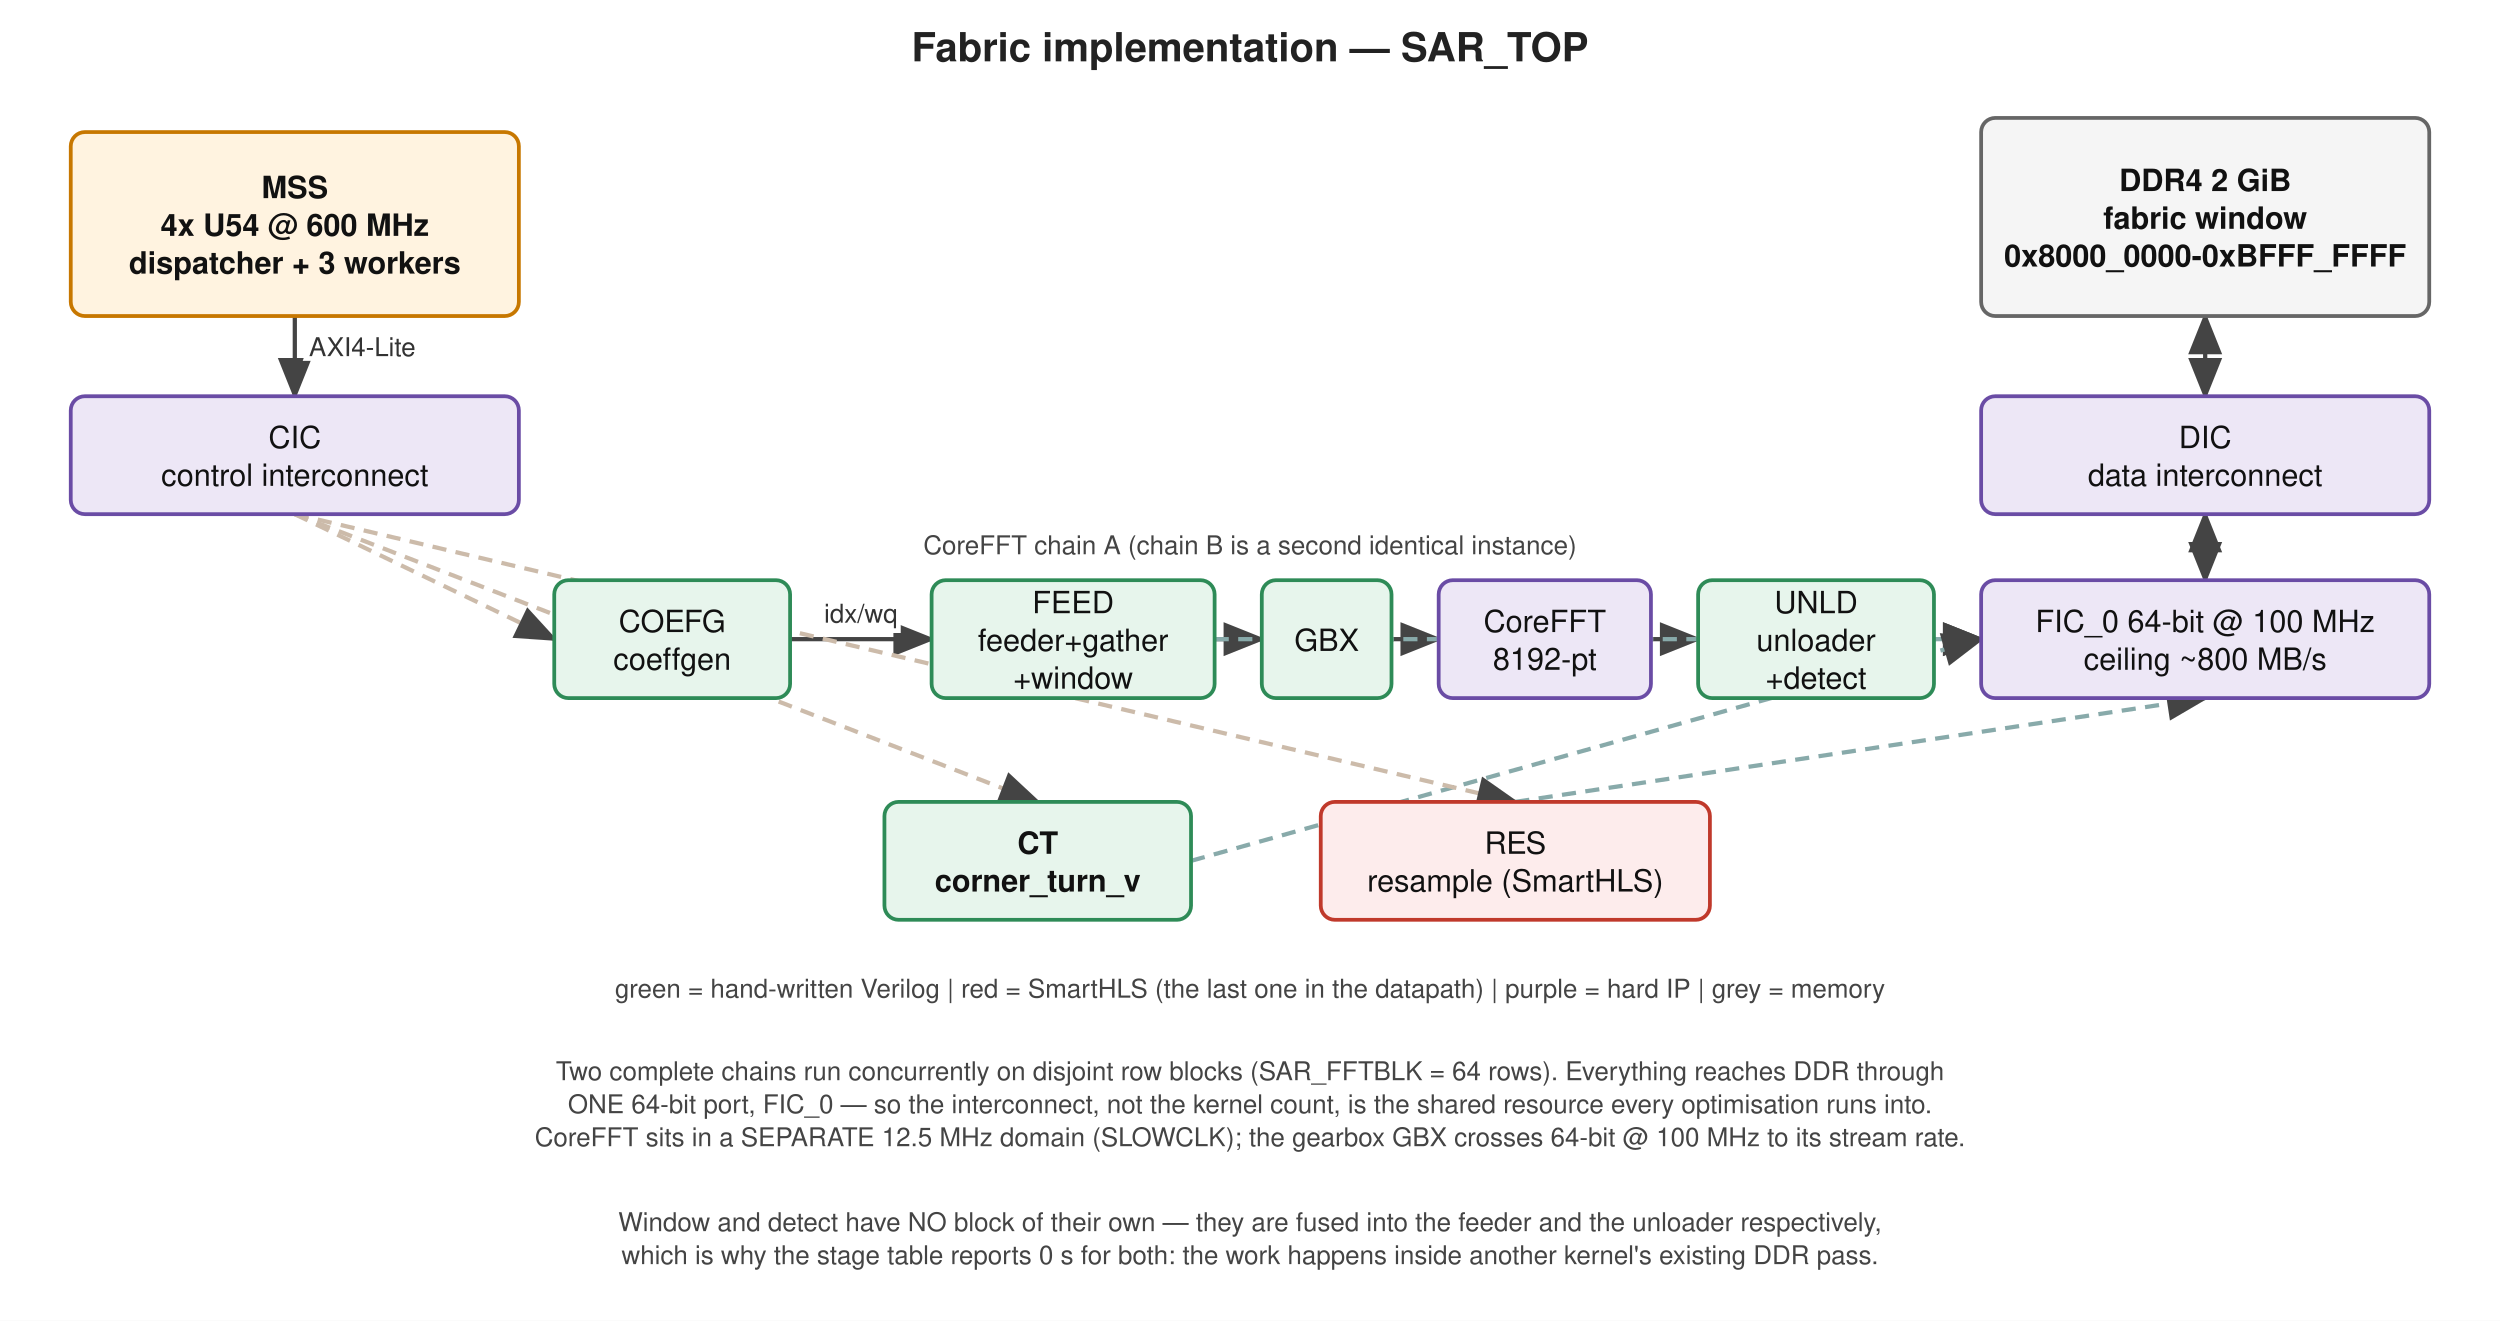
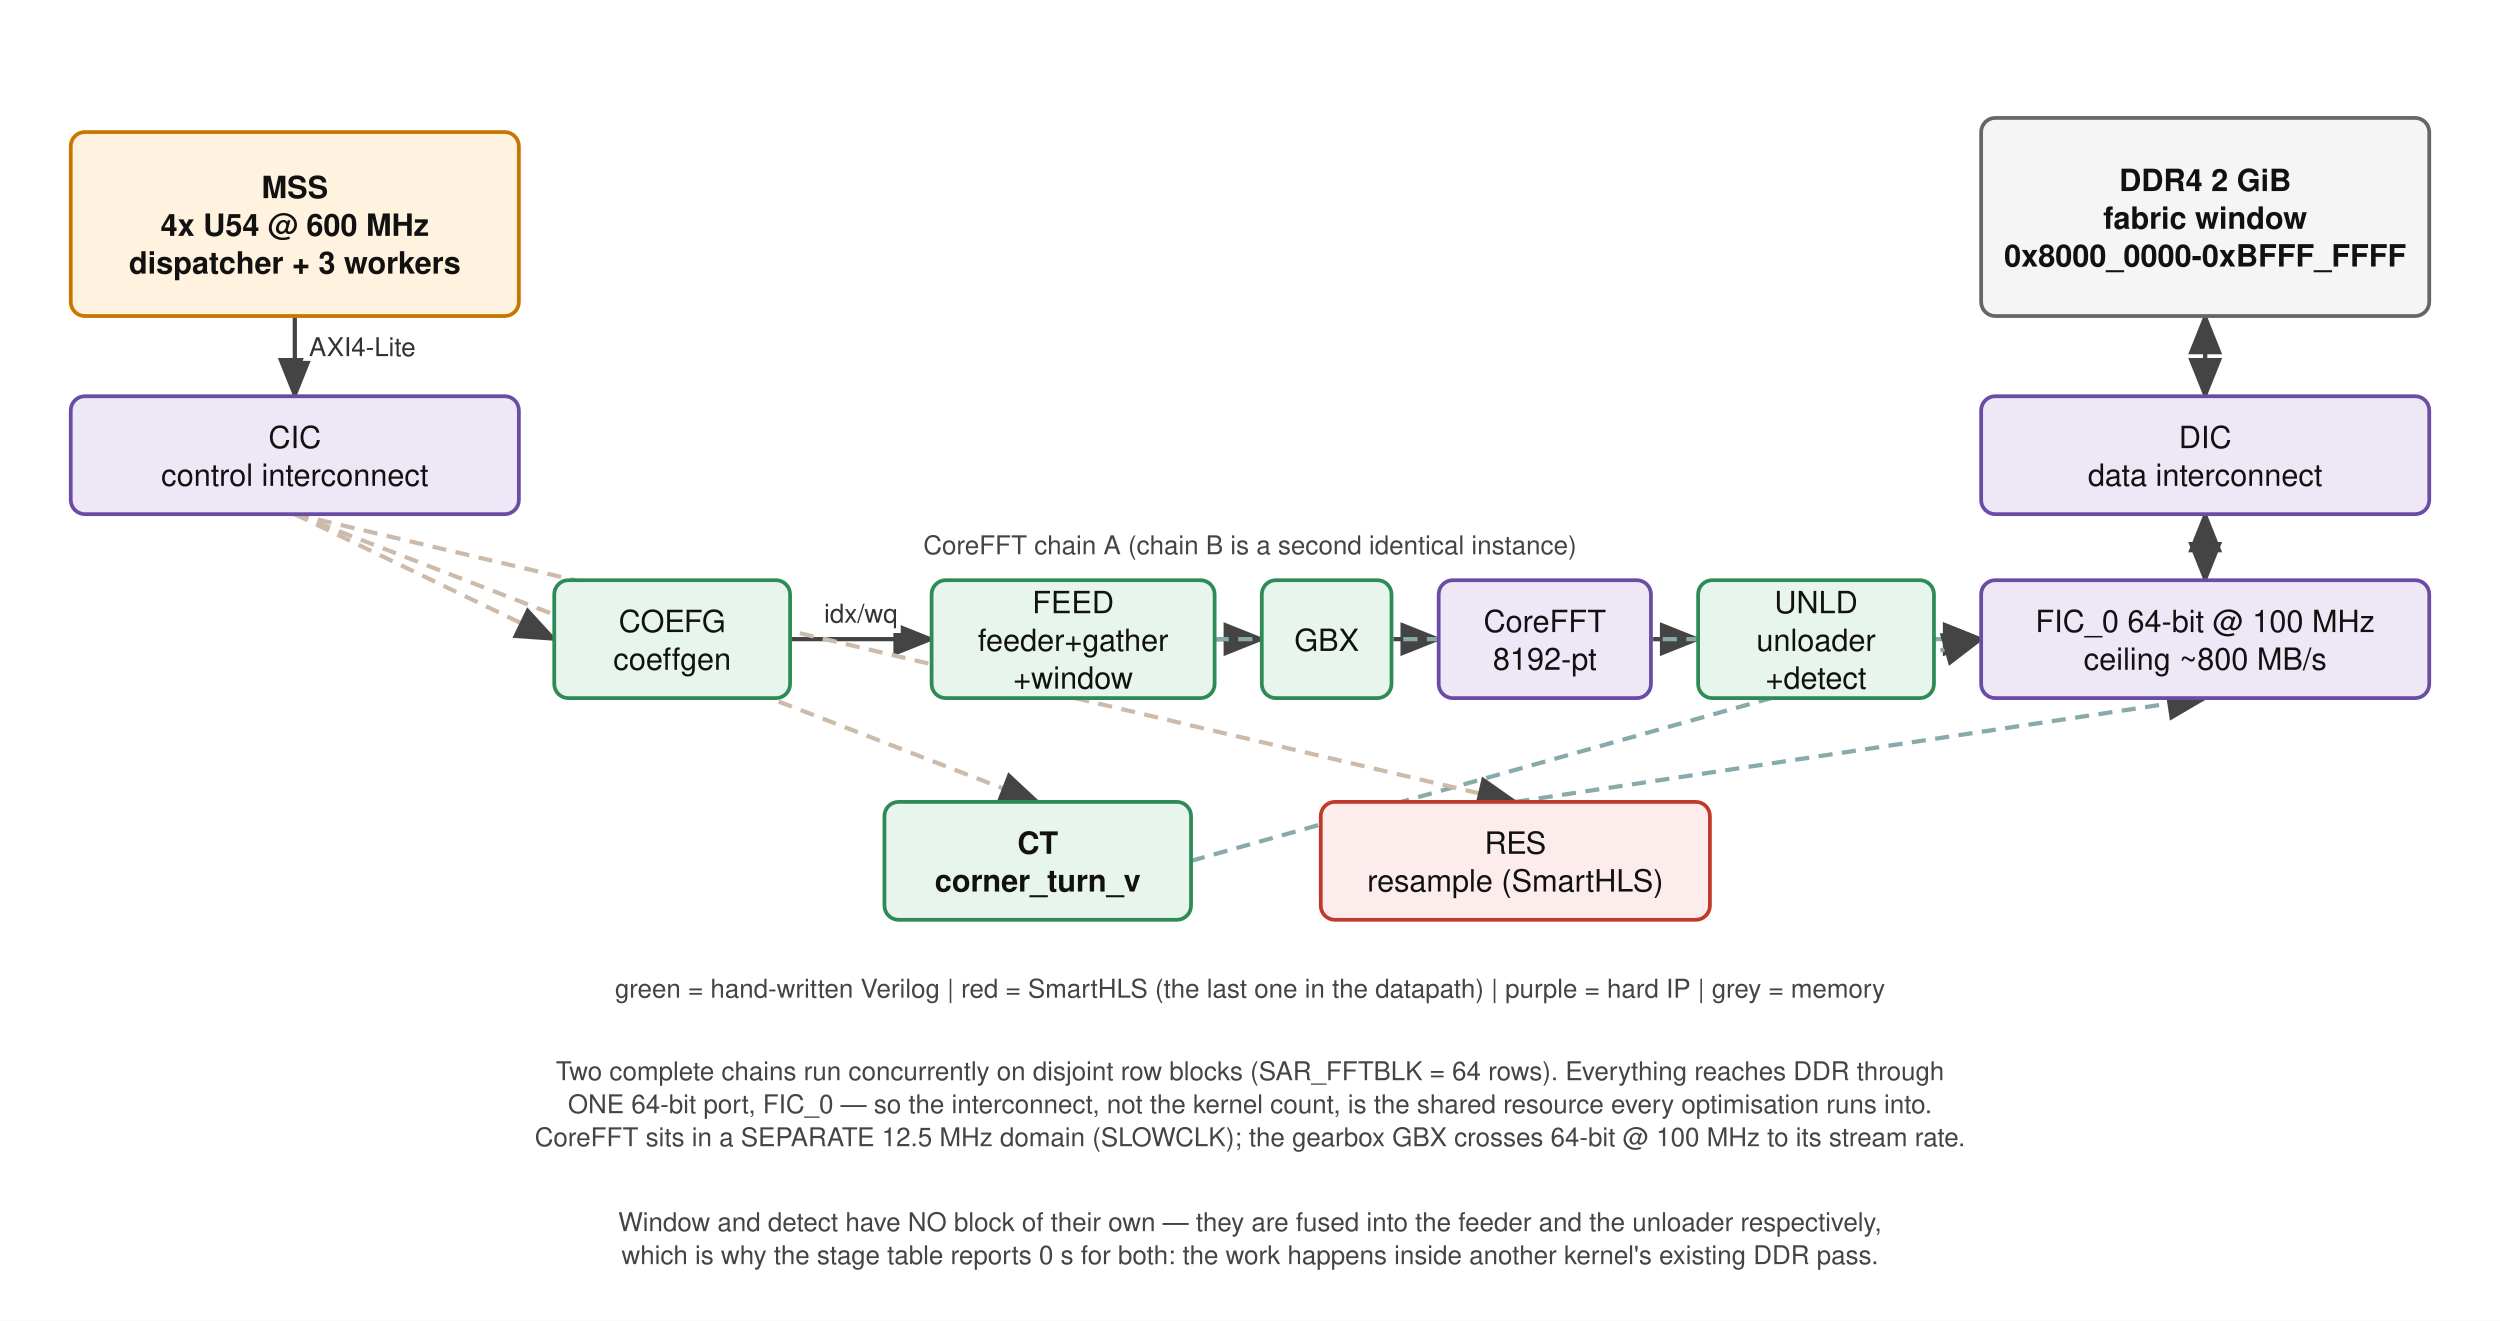
<svg xmlns="http://www.w3.org/2000/svg" width="1060" height="560" viewBox="0 0 1060 560" content="&lt;mxfile host=&quot;make_diagrams.py&quot; type=&quot;device&quot;&gt;&lt;diagram name=&quot;Fabric implementation — SAR_TOP&quot; id=&quot;d0&quot;&gt;&lt;mxGraphModel dx=&quot;800&quot; dy=&quot;600&quot; grid=&quot;1&quot; gridSize=&quot;10&quot; guides=&quot;1&quot; tooltips=&quot;1&quot; connect=&quot;1&quot; arrows=&quot;1&quot; fold=&quot;1&quot; page=&quot;1&quot; pageScale=&quot;1&quot; pageWidth=&quot;1060&quot; pageHeight=&quot;560&quot; math=&quot;0&quot; shadow=&quot;0&quot;&gt;&lt;root&gt;&lt;mxCell id=&quot;0&quot; /&gt;&lt;mxCell id=&quot;1&quot; parent=&quot;0&quot; /&gt;&lt;mxCell id=&quot;mss&quot; value=&quot;MSS&amp;#10;4x U54 @ 600 MHz&amp;#10;dispatcher + 3 workers&quot; style=&quot;rounded=1;whiteSpace=wrap;html=1;fillColor=#FFF3E0;strokeColor=#C77700;fontSize=13;fontFamily=Helvetica;align=center;verticalAlign=middle;fontStyle=1;&quot; vertex=&quot;1&quot; parent=&quot;1&quot;&gt;&lt;mxGeometry x=&quot;30&quot; y=&quot;56&quot; width=&quot;190&quot; height=&quot;78&quot; as=&quot;geometry&quot; /&gt;&lt;/mxCell&gt;&lt;mxCell id=&quot;cic&quot; value=&quot;CIC&amp;#10;control interconnect&quot; style=&quot;rounded=1;whiteSpace=wrap;html=1;fillColor=#EDE7F6;strokeColor=#6A4CA5;fontSize=13;fontFamily=Helvetica;align=center;verticalAlign=middle;&quot; vertex=&quot;1&quot; parent=&quot;1&quot;&gt;&lt;mxGeometry x=&quot;30&quot; y=&quot;168&quot; width=&quot;190&quot; height=&quot;50&quot; as=&quot;geometry&quot; /&gt;&lt;/mxCell&gt;&lt;mxCell id=&quot;ddr&quot; value=&quot;DDR4  2 GiB&amp;#10;fabric window&amp;#10;0x8000_0000-0xBFFF_FFFF&quot; style=&quot;rounded=1;whiteSpace=wrap;html=1;fillColor=#F5F5F5;strokeColor=#666666;fontSize=13;fontFamily=Helvetica;align=center;verticalAlign=middle;fontStyle=1;&quot; vertex=&quot;1&quot; parent=&quot;1&quot;&gt;&lt;mxGeometry x=&quot;840&quot; y=&quot;50&quot; width=&quot;190&quot; height=&quot;84&quot; as=&quot;geometry&quot; /&gt;&lt;/mxCell&gt;&lt;mxCell id=&quot;dic&quot; value=&quot;DIC&amp;#10;data interconnect&quot; style=&quot;rounded=1;whiteSpace=wrap;html=1;fillColor=#EDE7F6;strokeColor=#6A4CA5;fontSize=13;fontFamily=Helvetica;align=center;verticalAlign=middle;&quot; vertex=&quot;1&quot; parent=&quot;1&quot;&gt;&lt;mxGeometry x=&quot;840&quot; y=&quot;168&quot; width=&quot;190&quot; height=&quot;50&quot; as=&quot;geometry&quot; /&gt;&lt;/mxCell&gt;&lt;mxCell id=&quot;fic&quot; value=&quot;FIC_0  64-bit @ 100 MHz&amp;#10;ceiling ~800 MB/s&quot; style=&quot;rounded=1;whiteSpace=wrap;html=1;fillColor=#EDE7F6;strokeColor=#6A4CA5;fontSize=13;fontFamily=Helvetica;align=center;verticalAlign=middle;&quot; vertex=&quot;1&quot; parent=&quot;1&quot;&gt;&lt;mxGeometry x=&quot;840&quot; y=&quot;246&quot; width=&quot;190&quot; height=&quot;50&quot; as=&quot;geometry&quot; /&gt;&lt;/mxCell&gt;&lt;mxCell id=&quot;ca&quot; value=&quot;CoreFFT chain A   (chain B is a second identical instance)&quot; style=&quot;text;html=1;strokeColor=none;fillColor=none;align=center;verticalAlign=middle;fontSize=11;fontFamily=Helvetica;&quot; vertex=&quot;1&quot; parent=&quot;1&quot;&gt;&lt;mxGeometry x=&quot;250&quot; y=&quot;222&quot; width=&quot;560&quot; height=&quot;18&quot; as=&quot;geometry&quot; /&gt;&lt;/mxCell&gt;&lt;mxCell id=&quot;coef&quot; value=&quot;COEFG&amp;#10;coeffgen&quot; style=&quot;rounded=1;whiteSpace=wrap;html=1;fillColor=#E7F5EC;strokeColor=#2E8B57;fontSize=13;fontFamily=Helvetica;align=center;verticalAlign=middle;&quot; vertex=&quot;1&quot; parent=&quot;1&quot;&gt;&lt;mxGeometry x=&quot;235&quot; y=&quot;246&quot; width=&quot;100&quot; height=&quot;50&quot; as=&quot;geometry&quot; /&gt;&lt;/mxCell&gt;&lt;mxCell id=&quot;feed&quot; value=&quot;FEED&amp;#10;feeder+gather&amp;#10;+window&quot; style=&quot;rounded=1;whiteSpace=wrap;html=1;fillColor=#E7F5EC;strokeColor=#2E8B57;fontSize=13;fontFamily=Helvetica;align=center;verticalAlign=middle;&quot; vertex=&quot;1&quot; parent=&quot;1&quot;&gt;&lt;mxGeometry x=&quot;395&quot; y=&quot;246&quot; width=&quot;120&quot; height=&quot;50&quot; as=&quot;geometry&quot; /&gt;&lt;/mxCell&gt;&lt;mxCell id=&quot;gbx&quot; value=&quot;GBX&quot; style=&quot;rounded=1;whiteSpace=wrap;html=1;fillColor=#E7F5EC;strokeColor=#2E8B57;fontSize=13;fontFamily=Helvetica;align=center;verticalAlign=middle;&quot; vertex=&quot;1&quot; parent=&quot;1&quot;&gt;&lt;mxGeometry x=&quot;535&quot; y=&quot;246&quot; width=&quot;55&quot; height=&quot;50&quot; as=&quot;geometry&quot; /&gt;&lt;/mxCell&gt;&lt;mxCell id=&quot;fft&quot; value=&quot;CoreFFT&amp;#10;8192-pt&quot; style=&quot;rounded=1;whiteSpace=wrap;html=1;fillColor=#EDE7F6;strokeColor=#6A4CA5;fontSize=13;fontFamily=Helvetica;align=center;verticalAlign=middle;&quot; vertex=&quot;1&quot; parent=&quot;1&quot;&gt;&lt;mxGeometry x=&quot;610&quot; y=&quot;246&quot; width=&quot;90&quot; height=&quot;50&quot; as=&quot;geometry&quot; /&gt;&lt;/mxCell&gt;&lt;mxCell id=&quot;unld&quot; value=&quot;UNLD&amp;#10;unloader&amp;#10;+detect&quot; style=&quot;rounded=1;whiteSpace=wrap;html=1;fillColor=#E7F5EC;strokeColor=#2E8B57;fontSize=13;fontFamily=Helvetica;align=center;verticalAlign=middle;&quot; vertex=&quot;1&quot; parent=&quot;1&quot;&gt;&lt;mxGeometry x=&quot;720&quot; y=&quot;246&quot; width=&quot;100&quot; height=&quot;50&quot; as=&quot;geometry&quot; /&gt;&lt;/mxCell&gt;&lt;mxCell id=&quot;ct&quot; value=&quot;CT&amp;#10;corner_turn_v&quot; style=&quot;rounded=1;whiteSpace=wrap;html=1;fillColor=#E7F5EC;strokeColor=#2E8B57;fontSize=13;fontFamily=Helvetica;align=center;verticalAlign=middle;fontStyle=1;&quot; vertex=&quot;1&quot; parent=&quot;1&quot;&gt;&lt;mxGeometry x=&quot;375&quot; y=&quot;340&quot; width=&quot;130&quot; height=&quot;50&quot; as=&quot;geometry&quot; /&gt;&lt;/mxCell&gt;&lt;mxCell id=&quot;res&quot; value=&quot;RES&amp;#10;resample (SmartHLS)&quot; style=&quot;rounded=1;whiteSpace=wrap;html=1;fillColor=#FDECEC;strokeColor=#C0392B;fontSize=13;fontFamily=Helvetica;align=center;verticalAlign=middle;&quot; vertex=&quot;1&quot; parent=&quot;1&quot;&gt;&lt;mxGeometry x=&quot;560&quot; y=&quot;340&quot; width=&quot;165&quot; height=&quot;50&quot; as=&quot;geometry&quot; /&gt;&lt;/mxCell&gt;&lt;mxCell id=&quot;leg&quot; value=&quot;green = hand-written Verilog   |   red = SmartHLS (the last one in the datapath)   |   purple = hard IP   |   grey = memory&quot; style=&quot;text;html=1;strokeColor=none;fillColor=none;align=center;verticalAlign=middle;fontSize=11;fontFamily=Helvetica;&quot; vertex=&quot;1&quot; parent=&quot;1&quot;&gt;&lt;mxGeometry x=&quot;30&quot; y=&quot;410&quot; width=&quot;1000&quot; height=&quot;18&quot; as=&quot;geometry&quot; /&gt;&lt;/mxCell&gt;&lt;mxCell id=&quot;n1&quot; value=&quot;Two complete chains run concurrently on disjoint row blocks (SAR_FFTBLK = 64 rows). Everything reaches DDR through&amp;#10;ONE 64-bit port, FIC_0 — so the interconnect, not the kernel count, is the shared resource every optimisation runs into.&amp;#10;CoreFFT sits in a SEPARATE 12.5 MHz domain (SLOWCLK); the gearbox GBX crosses 64-bit @ 100 MHz to its stream rate.&quot; style=&quot;text;html=1;strokeColor=none;fillColor=none;align=center;verticalAlign=middle;fontSize=11;fontFamily=Helvetica;&quot; vertex=&quot;1&quot; parent=&quot;1&quot;&gt;&lt;mxGeometry x=&quot;30&quot; y=&quot;438&quot; width=&quot;1000&quot; height=&quot;60&quot; as=&quot;geometry&quot; /&gt;&lt;/mxCell&gt;&lt;mxCell id=&quot;n2&quot; value=&quot;Window and detect have NO block of their own — they are fused into the feeder and the unloader respectively,&amp;#10;which is why the stage table reports 0 s for both: the work happens inside another kernel's existing DDR pass.&quot; style=&quot;text;html=1;strokeColor=none;fillColor=none;align=center;verticalAlign=middle;fontSize=11;fontFamily=Helvetica;&quot; vertex=&quot;1&quot; parent=&quot;1&quot;&gt;&lt;mxGeometry x=&quot;30&quot; y=&quot;508&quot; width=&quot;1000&quot; height=&quot;34&quot; as=&quot;geometry&quot; /&gt;&lt;/mxCell&gt;&lt;mxCell id=&quot;e0&quot; value=&quot;AXI4-Lite&quot; style=&quot;edgeStyle=orthogonalEdgeStyle;rounded=1;html=1;fontSize=11;strokeColor=#444444;&quot; edge=&quot;1&quot; parent=&quot;1&quot; source=&quot;mss&quot; target=&quot;cic&quot;&gt;&lt;mxGeometry relative=&quot;1&quot; as=&quot;geometry&quot; /&gt;&lt;/mxCell&gt;&lt;mxCell id=&quot;e1&quot; value=&quot;&quot; style=&quot;edgeStyle=orthogonalEdgeStyle;rounded=1;html=1;fontSize=11;strokeColor=#444444;startArrow=classic;startFill=1;&quot; edge=&quot;1&quot; parent=&quot;1&quot; source=&quot;dic&quot; target=&quot;ddr&quot;&gt;&lt;mxGeometry relative=&quot;1&quot; as=&quot;geometry&quot; /&gt;&lt;/mxCell&gt;&lt;mxCell id=&quot;e2&quot; value=&quot;&quot; style=&quot;edgeStyle=orthogonalEdgeStyle;rounded=1;html=1;fontSize=11;strokeColor=#444444;startArrow=classic;startFill=1;&quot; edge=&quot;1&quot; parent=&quot;1&quot; source=&quot;fic&quot; target=&quot;dic&quot;&gt;&lt;mxGeometry relative=&quot;1&quot; as=&quot;geometry&quot; /&gt;&lt;/mxCell&gt;&lt;mxCell id=&quot;e3&quot; value=&quot;idx/wq&quot; style=&quot;edgeStyle=orthogonalEdgeStyle;rounded=1;html=1;fontSize=11;strokeColor=#444444;&quot; edge=&quot;1&quot; parent=&quot;1&quot; source=&quot;coef&quot; target=&quot;feed&quot;&gt;&lt;mxGeometry relative=&quot;1&quot; as=&quot;geometry&quot; /&gt;&lt;/mxCell&gt;&lt;mxCell id=&quot;e4&quot; value=&quot;&quot; style=&quot;edgeStyle=orthogonalEdgeStyle;rounded=1;html=1;fontSize=11;strokeColor=#444444;&quot; edge=&quot;1&quot; parent=&quot;1&quot; source=&quot;feed&quot; target=&quot;gbx&quot;&gt;&lt;mxGeometry relative=&quot;1&quot; as=&quot;geometry&quot; /&gt;&lt;/mxCell&gt;&lt;mxCell id=&quot;e5&quot; value=&quot;&quot; style=&quot;edgeStyle=orthogonalEdgeStyle;rounded=1;html=1;fontSize=11;strokeColor=#444444;&quot; edge=&quot;1&quot; parent=&quot;1&quot; source=&quot;gbx&quot; target=&quot;fft&quot;&gt;&lt;mxGeometry relative=&quot;1&quot; as=&quot;geometry&quot; /&gt;&lt;/mxCell&gt;&lt;mxCell id=&quot;e6&quot; value=&quot;&quot; style=&quot;edgeStyle=orthogonalEdgeStyle;rounded=1;html=1;fontSize=11;strokeColor=#444444;&quot; edge=&quot;1&quot; parent=&quot;1&quot; source=&quot;fft&quot; target=&quot;unld&quot;&gt;&lt;mxGeometry relative=&quot;1&quot; as=&quot;geometry&quot; /&gt;&lt;/mxCell&gt;&lt;mxCell id=&quot;e7&quot; value=&quot;&quot; style=&quot;edgeStyle=orthogonalEdgeStyle;rounded=1;html=1;fontSize=11;strokeColor=#8AA;dashed=1;&quot; edge=&quot;1&quot; parent=&quot;1&quot; source=&quot;feed&quot; target=&quot;fic&quot;&gt;&lt;mxGeometry relative=&quot;1&quot; as=&quot;geometry&quot; /&gt;&lt;/mxCell&gt;&lt;mxCell id=&quot;e8&quot; value=&quot;&quot; style=&quot;edgeStyle=orthogonalEdgeStyle;rounded=1;html=1;fontSize=11;strokeColor=#8AA;dashed=1;&quot; edge=&quot;1&quot; parent=&quot;1&quot; source=&quot;unld&quot; target=&quot;fic&quot;&gt;&lt;mxGeometry relative=&quot;1&quot; as=&quot;geometry&quot; /&gt;&lt;/mxCell&gt;&lt;mxCell id=&quot;e9&quot; value=&quot;&quot; style=&quot;edgeStyle=orthogonalEdgeStyle;rounded=1;html=1;fontSize=11;strokeColor=#8AA;dashed=1;&quot; edge=&quot;1&quot; parent=&quot;1&quot; source=&quot;ct&quot; target=&quot;fic&quot;&gt;&lt;mxGeometry relative=&quot;1&quot; as=&quot;geometry&quot; /&gt;&lt;/mxCell&gt;&lt;mxCell id=&quot;e10&quot; value=&quot;&quot; style=&quot;edgeStyle=orthogonalEdgeStyle;rounded=1;html=1;fontSize=11;strokeColor=#8AA;dashed=1;&quot; edge=&quot;1&quot; parent=&quot;1&quot; source=&quot;res&quot; target=&quot;fic&quot;&gt;&lt;mxGeometry relative=&quot;1&quot; as=&quot;geometry&quot; /&gt;&lt;/mxCell&gt;&lt;mxCell id=&quot;e11&quot; value=&quot;&quot; style=&quot;edgeStyle=orthogonalEdgeStyle;rounded=1;html=1;fontSize=11;strokeColor=#CBA;dashed=1;&quot; edge=&quot;1&quot; parent=&quot;1&quot; source=&quot;cic&quot; target=&quot;coef&quot;&gt;&lt;mxGeometry relative=&quot;1&quot; as=&quot;geometry&quot; /&gt;&lt;/mxCell&gt;&lt;mxCell id=&quot;e12&quot; value=&quot;&quot; style=&quot;edgeStyle=orthogonalEdgeStyle;rounded=1;html=1;fontSize=11;strokeColor=#CBA;dashed=1;&quot; edge=&quot;1&quot; parent=&quot;1&quot; source=&quot;cic&quot; target=&quot;ct&quot;&gt;&lt;mxGeometry relative=&quot;1&quot; as=&quot;geometry&quot; /&gt;&lt;/mxCell&gt;&lt;mxCell id=&quot;e13&quot; value=&quot;&quot; style=&quot;edgeStyle=orthogonalEdgeStyle;rounded=1;html=1;fontSize=11;strokeColor=#CBA;dashed=1;&quot; edge=&quot;1&quot; parent=&quot;1&quot; source=&quot;cic&quot; target=&quot;res&quot;&gt;&lt;mxGeometry relative=&quot;1&quot; as=&quot;geometry&quot; /&gt;&lt;/mxCell&gt;&lt;/root&gt;&lt;/mxGraphModel&gt;&lt;/diagram&gt;&lt;/mxfile&gt;">
  <rect width="100%" height="100%" fill="#FFFFFF" />
  <defs>
    <marker id="ah" markerWidth="10" markerHeight="8" refX="9" refY="4" orient="auto" markerUnits="strokeWidth">
      <path d="M0,0 L10,4 L0,8 z" fill="#444444" />
    </marker>
    <marker id="ahr" markerWidth="10" markerHeight="8" refX="1" refY="4" orient="auto" markerUnits="strokeWidth">
      <path d="M10,0 L0,4 L10,8 z" fill="#444444" />
    </marker>
  </defs>
-   <text x="530.0" y="26" text-anchor="middle" font-family="Helvetica,Arial,sans-serif" font-size="17" font-weight="600" fill="#222">Fabric implementation — SAR_TOP</text>
  <line x1="125.0" y1="134" x2="125.0" y2="168" stroke="#444444" stroke-width="1.8" marker-end="url(#ah)" />
  <text x="131.0" y="151.0" text-anchor="start" font-family="Helvetica,Arial,sans-serif" font-size="11" fill="#333">
    <tspan style="paint-order:stroke;stroke:#FFFFFF;stroke-width:4px">AXI4-Lite</tspan>
  </text>
  <line x1="935.0" y1="168" x2="935.0" y2="134" stroke="#444444" stroke-width="1.8" marker-end="url(#ah)" marker-start="url(#ahr)" />
  <line x1="935.0" y1="246" x2="935.0" y2="218" stroke="#444444" stroke-width="1.8" marker-end="url(#ah)" marker-start="url(#ahr)" />
  <line x1="335" y1="271.0" x2="395" y2="271.0" stroke="#444444" stroke-width="1.8" marker-end="url(#ah)" />
  <text x="365.0" y="264.0" text-anchor="middle" font-family="Helvetica,Arial,sans-serif" font-size="11" fill="#333">
    <tspan style="paint-order:stroke;stroke:#FFFFFF;stroke-width:4px">idx/wq</tspan>
  </text>
  <line x1="515" y1="271.0" x2="535" y2="271.0" stroke="#444444" stroke-width="1.8" marker-end="url(#ah)" />
  <line x1="590" y1="271.0" x2="610" y2="271.0" stroke="#444444" stroke-width="1.8" marker-end="url(#ah)" />
  <line x1="700" y1="271.0" x2="720" y2="271.0" stroke="#444444" stroke-width="1.8" marker-end="url(#ah)" />
  <line x1="515" y1="271.0" x2="840" y2="271.0" stroke="#8AA" stroke-width="1.8" stroke-dasharray="6 4" marker-end="url(#ah)" />
  <line x1="820" y1="271.0" x2="840" y2="271.0" stroke="#8AA" stroke-width="1.8" stroke-dasharray="6 4" marker-end="url(#ah)" />
  <line x1="505" y1="365.0" x2="840" y2="271.0" stroke="#8AA" stroke-width="1.8" stroke-dasharray="6 4" marker-end="url(#ah)" />
  <line x1="642.5" y1="340" x2="935.0" y2="296" stroke="#8AA" stroke-width="1.8" stroke-dasharray="6 4" marker-end="url(#ah)" />
  <line x1="125.0" y1="218" x2="235" y2="271.0" stroke="#CBA" stroke-width="1.8" stroke-dasharray="6 4" marker-end="url(#ah)" />
  <line x1="125.0" y1="218" x2="440.0" y2="340" stroke="#CBA" stroke-width="1.8" stroke-dasharray="6 4" marker-end="url(#ah)" />
  <line x1="125.0" y1="218" x2="642.5" y2="340" stroke="#CBA" stroke-width="1.8" stroke-dasharray="6 4" marker-end="url(#ah)" />
  <rect x="30" y="56" width="190" height="78" rx="6" fill="#FFF3E0" stroke="#C77700" stroke-width="1.6" />
  <text x="125.0" y="84.0" text-anchor="middle" font-family="Helvetica,Arial,sans-serif" font-size="13" font-weight="600" fill="#111">MSS</text>
  <text x="125.0" y="100.0" text-anchor="middle" font-family="Helvetica,Arial,sans-serif" font-size="13" font-weight="600" fill="#111">4x U54 @ 600 MHz</text>
  <text x="125.0" y="116.0" text-anchor="middle" font-family="Helvetica,Arial,sans-serif" font-size="13" font-weight="600" fill="#111">dispatcher + 3 workers</text>
  <rect x="30" y="168" width="190" height="50" rx="6" fill="#EDE7F6" stroke="#6A4CA5" stroke-width="1.6" />
  <text x="125.0" y="190.0" text-anchor="middle" font-family="Helvetica,Arial,sans-serif" font-size="13" font-weight="400" fill="#111">CIC</text>
  <text x="125.0" y="206.0" text-anchor="middle" font-family="Helvetica,Arial,sans-serif" font-size="13" font-weight="400" fill="#111">control interconnect</text>
  <rect x="840" y="50" width="190" height="84" rx="6" fill="#F5F5F5" stroke="#666666" stroke-width="1.6" />
  <text x="935.0" y="81.0" text-anchor="middle" font-family="Helvetica,Arial,sans-serif" font-size="13" font-weight="600" fill="#111">DDR4  2 GiB</text>
  <text x="935.0" y="97.0" text-anchor="middle" font-family="Helvetica,Arial,sans-serif" font-size="13" font-weight="600" fill="#111">fabric window</text>
  <text x="935.0" y="113.0" text-anchor="middle" font-family="Helvetica,Arial,sans-serif" font-size="13" font-weight="600" fill="#111">0x8000_0000-0xBFFF_FFFF</text>
  <rect x="840" y="168" width="190" height="50" rx="6" fill="#EDE7F6" stroke="#6A4CA5" stroke-width="1.6" />
  <text x="935.0" y="190.0" text-anchor="middle" font-family="Helvetica,Arial,sans-serif" font-size="13" font-weight="400" fill="#111">DIC</text>
  <text x="935.0" y="206.0" text-anchor="middle" font-family="Helvetica,Arial,sans-serif" font-size="13" font-weight="400" fill="#111">data interconnect</text>
  <rect x="840" y="246" width="190" height="50" rx="6" fill="#EDE7F6" stroke="#6A4CA5" stroke-width="1.6" />
  <text x="935.0" y="268.0" text-anchor="middle" font-family="Helvetica,Arial,sans-serif" font-size="13" font-weight="400" fill="#111">FIC_0  64-bit @ 100 MHz</text>
  <text x="935.0" y="284.0" text-anchor="middle" font-family="Helvetica,Arial,sans-serif" font-size="13" font-weight="400" fill="#111">ceiling ~800 MB/s</text>
  <text x="530.0" y="235.0" text-anchor="middle" font-family="Helvetica,Arial,sans-serif" font-size="11" font-weight="400" fill="#444">CoreFFT chain A   (chain B is a second identical instance)</text>
  <rect x="235" y="246" width="100" height="50" rx="6" fill="#E7F5EC" stroke="#2E8B57" stroke-width="1.6" />
  <text x="285.0" y="268.0" text-anchor="middle" font-family="Helvetica,Arial,sans-serif" font-size="13" font-weight="400" fill="#111">COEFG</text>
  <text x="285.0" y="284.0" text-anchor="middle" font-family="Helvetica,Arial,sans-serif" font-size="13" font-weight="400" fill="#111">coeffgen</text>
  <rect x="395" y="246" width="120" height="50" rx="6" fill="#E7F5EC" stroke="#2E8B57" stroke-width="1.6" />
  <text x="455.0" y="260.0" text-anchor="middle" font-family="Helvetica,Arial,sans-serif" font-size="13" font-weight="400" fill="#111">FEED</text>
  <text x="455.0" y="276.0" text-anchor="middle" font-family="Helvetica,Arial,sans-serif" font-size="13" font-weight="400" fill="#111">feeder+gather</text>
  <text x="455.0" y="292.0" text-anchor="middle" font-family="Helvetica,Arial,sans-serif" font-size="13" font-weight="400" fill="#111">+window</text>
  <rect x="535" y="246" width="55" height="50" rx="6" fill="#E7F5EC" stroke="#2E8B57" stroke-width="1.6" />
  <text x="562.5" y="276.0" text-anchor="middle" font-family="Helvetica,Arial,sans-serif" font-size="13" font-weight="400" fill="#111">GBX</text>
  <rect x="610" y="246" width="90" height="50" rx="6" fill="#EDE7F6" stroke="#6A4CA5" stroke-width="1.6" />
  <text x="655.0" y="268.0" text-anchor="middle" font-family="Helvetica,Arial,sans-serif" font-size="13" font-weight="400" fill="#111">CoreFFT</text>
  <text x="655.0" y="284.0" text-anchor="middle" font-family="Helvetica,Arial,sans-serif" font-size="13" font-weight="400" fill="#111">8192-pt</text>
  <rect x="720" y="246" width="100" height="50" rx="6" fill="#E7F5EC" stroke="#2E8B57" stroke-width="1.6" />
  <text x="770.0" y="260.0" text-anchor="middle" font-family="Helvetica,Arial,sans-serif" font-size="13" font-weight="400" fill="#111">UNLD</text>
  <text x="770.0" y="276.0" text-anchor="middle" font-family="Helvetica,Arial,sans-serif" font-size="13" font-weight="400" fill="#111">unloader</text>
  <text x="770.0" y="292.0" text-anchor="middle" font-family="Helvetica,Arial,sans-serif" font-size="13" font-weight="400" fill="#111">+detect</text>
  <rect x="375" y="340" width="130" height="50" rx="6" fill="#E7F5EC" stroke="#2E8B57" stroke-width="1.6" />
  <text x="440.0" y="362.0" text-anchor="middle" font-family="Helvetica,Arial,sans-serif" font-size="13" font-weight="600" fill="#111">CT</text>
  <text x="440.0" y="378.0" text-anchor="middle" font-family="Helvetica,Arial,sans-serif" font-size="13" font-weight="600" fill="#111">corner_turn_v</text>
  <rect x="560" y="340" width="165" height="50" rx="6" fill="#FDECEC" stroke="#C0392B" stroke-width="1.6" />
  <text x="642.5" y="362.0" text-anchor="middle" font-family="Helvetica,Arial,sans-serif" font-size="13" font-weight="400" fill="#111">RES</text>
  <text x="642.5" y="378.0" text-anchor="middle" font-family="Helvetica,Arial,sans-serif" font-size="13" font-weight="400" fill="#111">resample (SmartHLS)</text>
  <text x="530.0" y="423.0" text-anchor="middle" font-family="Helvetica,Arial,sans-serif" font-size="11" font-weight="400" fill="#444">green = hand-written Verilog   |   red = SmartHLS (the last one in the datapath)   |   purple = hard IP   |   grey = memory</text>
  <text x="530.0" y="458.0" text-anchor="middle" font-family="Helvetica,Arial,sans-serif" font-size="11" font-weight="400" fill="#444">Two complete chains run concurrently on disjoint row blocks (SAR_FFTBLK = 64 rows). Everything reaches DDR through</text>
  <text x="530.0" y="472.0" text-anchor="middle" font-family="Helvetica,Arial,sans-serif" font-size="11" font-weight="400" fill="#444">ONE 64-bit port, FIC_0 — so the interconnect, not the kernel count, is the shared resource every optimisation runs into.</text>
  <text x="530.0" y="486.0" text-anchor="middle" font-family="Helvetica,Arial,sans-serif" font-size="11" font-weight="400" fill="#444">CoreFFT sits in a SEPARATE 12.5 MHz domain (SLOWCLK); the gearbox GBX crosses 64-bit @ 100 MHz to its stream rate.</text>
  <text x="530.0" y="522.0" text-anchor="middle" font-family="Helvetica,Arial,sans-serif" font-size="11" font-weight="400" fill="#444">Window and detect have NO block of their own — they are fused into the feeder and the unloader respectively,</text>
  <text x="530.0" y="536.0" text-anchor="middle" font-family="Helvetica,Arial,sans-serif" font-size="11" font-weight="400" fill="#444">which is why the stage table reports 0 s for both: the work happens inside another kernel's existing DDR pass.</text>
</svg>
